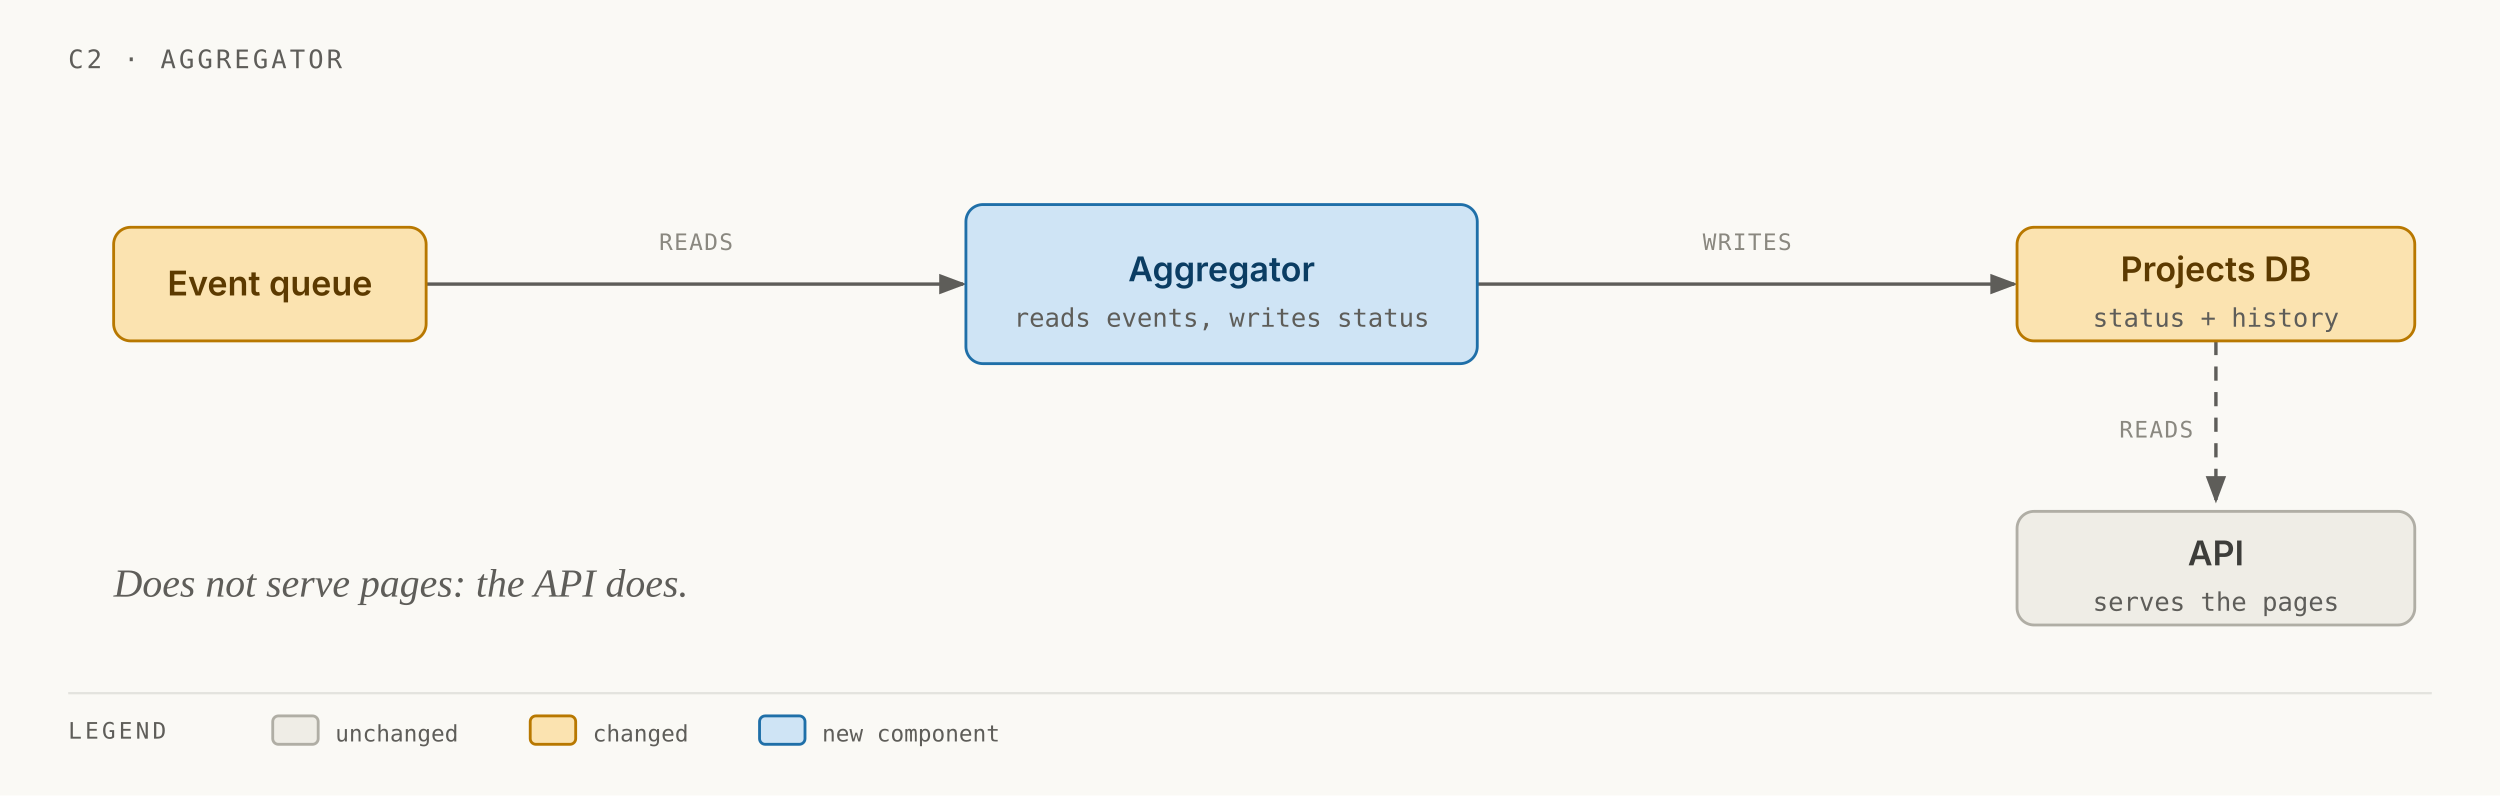
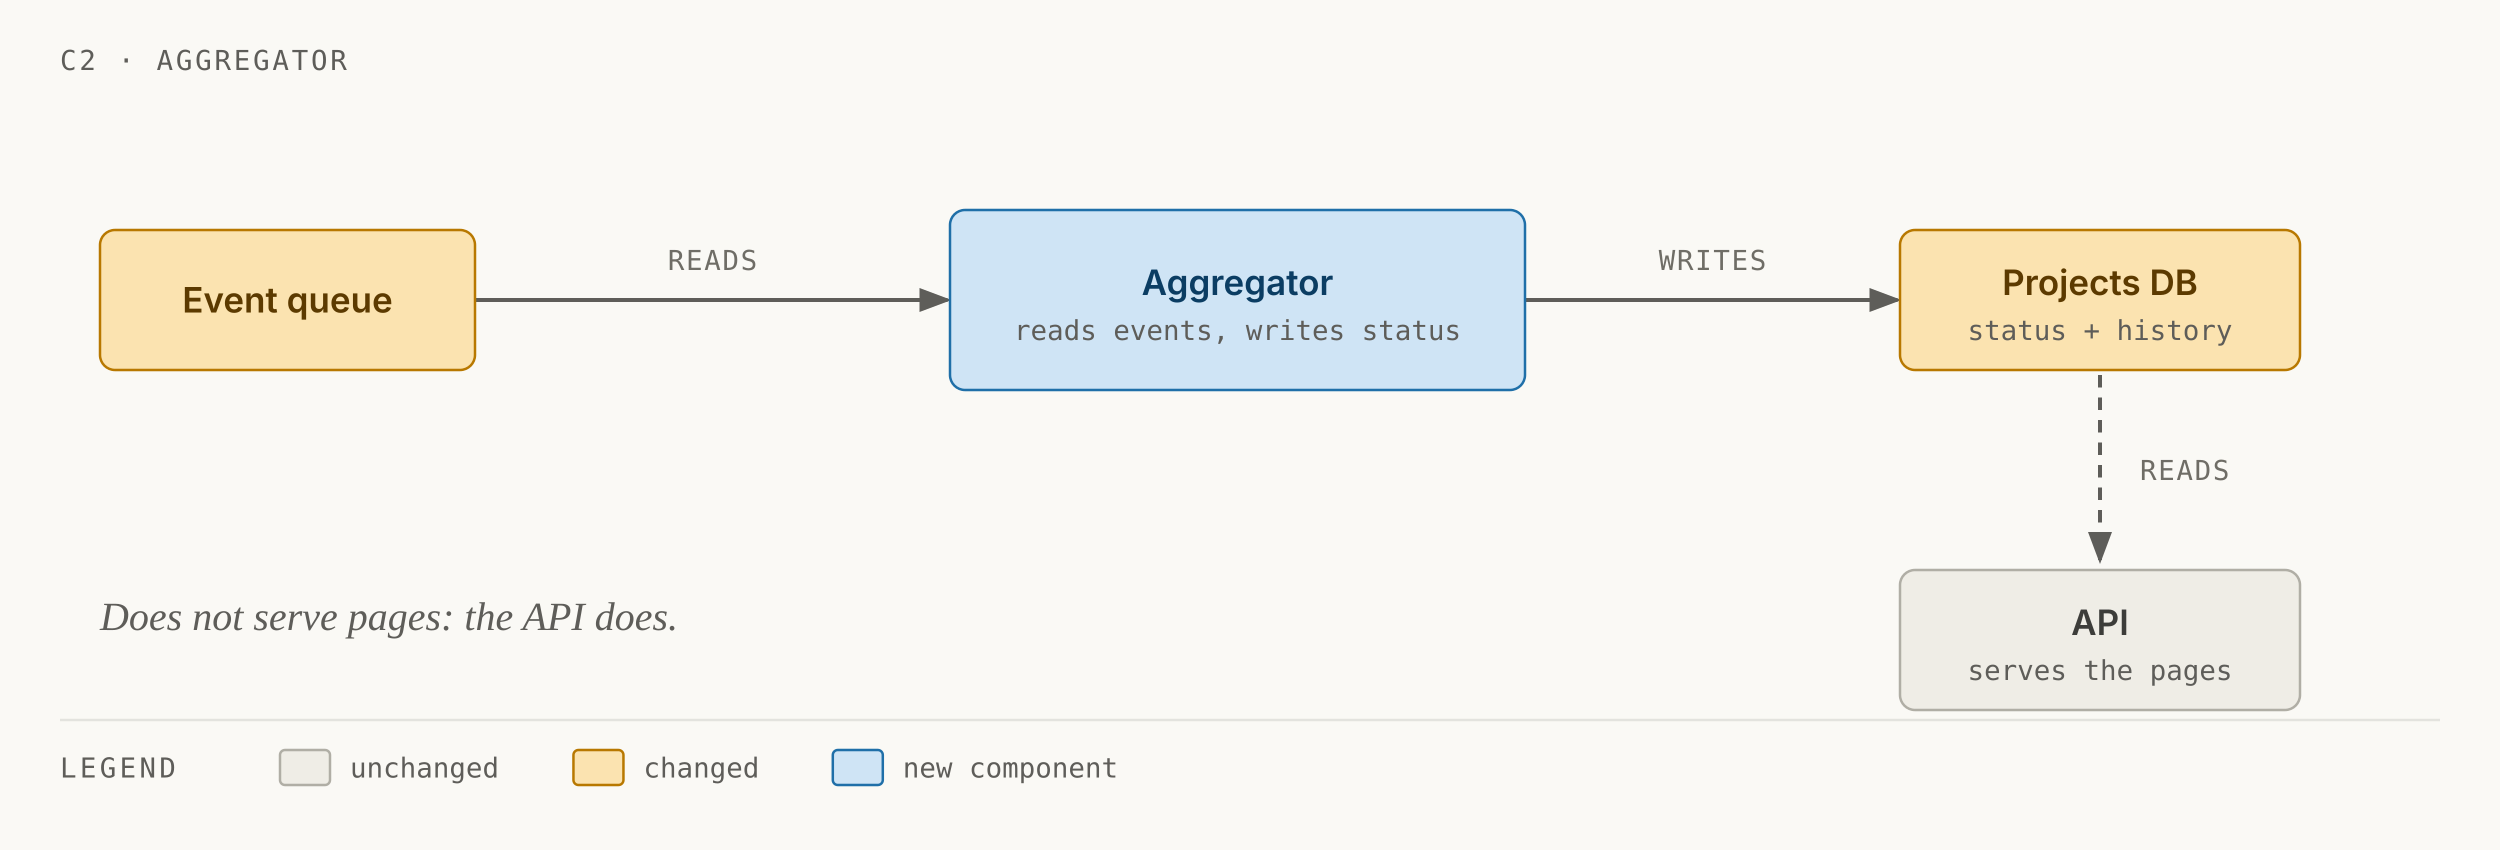
- <svg xmlns="http://www.w3.org/2000/svg" viewBox="0 0 880 280" width="880" height="280" role="img" aria-labelledby="concept-c2-title concept-c2-desc">
+ <svg xmlns="http://www.w3.org/2000/svg" id="concept-c2" viewBox="0 0 1000 340" width="1000" height="340" role="img" aria-labelledby="concept-c2-title concept-c2-desc">
  <defs>
    <marker id="concept-c2-arrow" markerWidth="8" markerHeight="6" refX="7" refY="3" orient="auto">
      <polygon points="0 0, 8 3, 0 6" fill="#5E5D59" />
    </marker>
    <marker id="concept-c2-arrow-accent" markerWidth="8" markerHeight="6" refX="7" refY="3" orient="auto">
      <polygon points="0 0, 8 3, 0 6" fill="#D97757" />
    </marker>
    <marker id="concept-c2-arrow-link" markerWidth="8" markerHeight="6" refX="7" refY="3" orient="auto">
      <polygon points="0 0, 8 3, 0 6" fill="#1F6FA8" />
    </marker>
    <marker id="concept-c2-arrow-changed" markerWidth="8" markerHeight="6" refX="7" refY="3" orient="auto">
      <polygon points="0 0, 8 3, 0 6" fill="#B87800" />
    </marker>
    <marker id="concept-c2-arrow-new" markerWidth="8" markerHeight="6" refX="7" refY="3" orient="auto">
      <polygon points="0 0, 8 3, 0 6" fill="#1F6FA8" />
    </marker>
    <marker id="concept-c2-arrow-removed" markerWidth="8" markerHeight="6" refX="7" refY="3" orient="auto">
      <polygon points="0 0, 8 3, 0 6" fill="#8A5A5A" />
    </marker>
  </defs>
  <rect width="100%" height="100%" fill="#FAF9F5" />
-   <text x="24" y="24" fill="#5E5D59" font-size="9" font-family="ui-monospace, 'Cascadia Mono', Consolas, monospace" text-anchor="start" letter-spacing="0.12em">C2 · AGGREGATOR</text>
-   <line x1="150" y1="100" x2="339" y2="100" stroke="#5E5D59" stroke-width="1.2" marker-end="url(#concept-c2-arrow)" />
-   <rect x="227" y="79" width="37" height="12" rx="2" fill="#FAF9F5" />
-   <text x="245" y="88" fill="#8A8880" font-size="8" font-family="ui-monospace, 'Cascadia Mono', Consolas, monospace" text-anchor="middle" letter-spacing="0.06em">READS</text>
-   <line x1="520" y1="100" x2="709" y2="100" stroke="#5E5D59" stroke-width="1.2" marker-end="url(#concept-c2-arrow)" />
-   <rect x="594" y="79" width="42" height="12" rx="2" fill="#FAF9F5" />
-   <text x="615" y="88" fill="#8A8880" font-size="8" font-family="ui-monospace, 'Cascadia Mono', Consolas, monospace" text-anchor="middle" letter-spacing="0.06em">WRITES</text>
-   <path d="M780 120 V176" fill="none" stroke="#5E5D59" stroke-width="1.2" stroke-dasharray="5,4" marker-end="url(#concept-c2-arrow)" />
-   <text x="772" y="154" fill="#8A8880" font-size="8" font-family="ui-monospace, 'Cascadia Mono', Consolas, monospace" text-anchor="end" letter-spacing="0.06em">READS</text>
-   <rect x="40" y="80" width="110" height="40" rx="6" fill="#FAF9F5" />
-   <rect x="40" y="80" width="110" height="40" rx="6" fill="#FBE3B0" stroke="#B87800" stroke-width="1" />
-   <text x="95.0" y="104.0" fill="#5C3A00" font-size="12" font-weight="600" font-family="Inter, 'IBM Plex Sans Thai', system-ui, -apple-system, 'Segoe UI', sans-serif" text-anchor="middle">Event queue</text>
-   <rect x="340" y="72" width="180" height="56" rx="6" fill="#FAF9F5" />
-   <rect x="340" y="72" width="180" height="56" rx="6" fill="#CFE4F5" stroke="#1F6FA8" stroke-width="1" />
-   <text x="430.0" y="99.0" fill="#0B3D63" font-size="12" font-weight="600" font-family="Inter, 'IBM Plex Sans Thai', system-ui, -apple-system, 'Segoe UI', sans-serif" text-anchor="middle">Aggregator</text>
-   <text x="430.0" y="115.0" fill="#5E5D59" font-size="9" font-family="ui-monospace, 'Cascadia Mono', Consolas, monospace" text-anchor="middle">reads events, writes status</text>
-   <rect x="710" y="80" width="140" height="40" rx="6" fill="#FAF9F5" />
-   <rect x="710" y="80" width="140" height="40" rx="6" fill="#FBE3B0" stroke="#B87800" stroke-width="1" />
-   <text x="780.0" y="99.0" fill="#5C3A00" font-size="12" font-weight="600" font-family="Inter, 'IBM Plex Sans Thai', system-ui, -apple-system, 'Segoe UI', sans-serif" text-anchor="middle">Projects DB</text>
-   <text x="780.0" y="115.0" fill="#5E5D59" font-size="9" font-family="ui-monospace, 'Cascadia Mono', Consolas, monospace" text-anchor="middle">status + history</text>
-   <rect x="710" y="180" width="140" height="40" rx="6" fill="#FAF9F5" />
-   <rect x="710" y="180" width="140" height="40" rx="6" fill="#EFEDE6" stroke="#B0AEA5" stroke-width="1" />
-   <text x="780.0" y="199.0" fill="#3D3D3A" font-size="12" font-weight="600" font-family="Inter, 'IBM Plex Sans Thai', system-ui, -apple-system, 'Segoe UI', sans-serif" text-anchor="middle">API</text>
-   <text x="780.0" y="215.0" fill="#5E5D59" font-size="9" font-family="ui-monospace, 'Cascadia Mono', Consolas, monospace" text-anchor="middle">serves the pages</text>
-   <text x="40" y="210" fill="#5E5D59" font-size="14" font-family="'Source Serif 4', Georgia, 'Times New Roman', serif" text-anchor="start" font-style="italic">Does not serve pages: the API does.</text>
-   <line x1="24" y1="244" x2="856" y2="244" stroke="rgba(20,20,19,0.10)" stroke-width="0.8" />
-   <text x="24" y="260" fill="#5E5D59" font-size="8" font-family="ui-monospace, 'Cascadia Mono', Consolas, monospace" text-anchor="start" letter-spacing="0.14em">LEGEND</text>
-   <rect x="96" y="252" width="16" height="10" rx="2" fill="#EFEDE6" stroke="#B0AEA5" />
-   <text x="118" y="261" fill="#5E5D59" font-size="8" font-family="ui-monospace, 'Cascadia Mono', Consolas, monospace" text-anchor="start">unchanged</text>
-   <rect x="186.64" y="252" width="16" height="10" rx="2" fill="#FBE3B0" stroke="#B87800" />
-   <text x="208.64" y="261" fill="#5E5D59" font-size="8" font-family="ui-monospace, 'Cascadia Mono', Consolas, monospace" text-anchor="start">changed</text>
-   <rect x="267.36" y="252" width="16" height="10" rx="2" fill="#CFE4F5" stroke="#1F6FA8" />
-   <text x="289.36" y="261" fill="#5E5D59" font-size="8" font-family="ui-monospace, 'Cascadia Mono', Consolas, monospace" text-anchor="start">new component</text>
+   <text x="24" y="28" fill="#5E5D59" font-size="11" font-family="ui-monospace, 'Cascadia Mono', Consolas, monospace" text-anchor="start" letter-spacing="0.1em">C2 · AGGREGATOR</text>
+   <line x1="190" y1="120" x2="379" y2="120" stroke="#5E5D59" stroke-width="1.6" marker-end="url(#concept-c2-arrow)" />
+   <rect x="258" y="96" width="53" height="16" rx="2" fill="#FAF9F5" />
+   <text x="285" y="108" fill="#6F6D66" font-size="11" font-family="ui-monospace, 'Cascadia Mono', Consolas, monospace" text-anchor="middle" letter-spacing="0.06em">READS</text>
+   <line x1="610" y1="120" x2="759" y2="120" stroke="#5E5D59" stroke-width="1.6" marker-end="url(#concept-c2-arrow)" />
+   <rect x="655" y="96" width="61" height="16" rx="2" fill="#FAF9F5" />
+   <text x="685" y="108" fill="#6F6D66" font-size="11" font-family="ui-monospace, 'Cascadia Mono', Consolas, monospace" text-anchor="middle" letter-spacing="0.06em">WRITES</text>
+   <path d="M840 150 V224" fill="none" stroke="#5E5D59" stroke-width="1.6" stroke-dasharray="5,4" marker-end="url(#concept-c2-arrow)" />
+   <rect x="848" y="180" width="53" height="16" rx="2" fill="#FAF9F5" />
+   <text x="856" y="192" fill="#6F6D66" font-size="11" font-family="ui-monospace, 'Cascadia Mono', Consolas, monospace" text-anchor="start" letter-spacing="0.06em">READS</text>
+   <rect x="40" y="92" width="150" height="56" rx="6" fill="#FAF9F5" />
+   <rect x="40" y="92" width="150" height="56" rx="6" fill="#FBE3B0" stroke="#B87800" stroke-width="1" />
+   <text x="115.0" y="125.0" fill="#5C3A00" font-size="14" font-weight="600" font-family="Inter, 'IBM Plex Sans Thai', system-ui, -apple-system, 'Segoe UI', sans-serif" text-anchor="middle">Event queue</text>
+   <rect x="380" y="84" width="230" height="72" rx="6" fill="#FAF9F5" />
+   <rect x="380" y="84" width="230" height="72" rx="6" fill="#CFE4F5" stroke="#1F6FA8" stroke-width="1" />
+   <text x="495.0" y="118.0" fill="#0B3D63" font-size="14" font-weight="600" font-family="Inter, 'IBM Plex Sans Thai', system-ui, -apple-system, 'Segoe UI', sans-serif" text-anchor="middle">Aggregator</text>
+   <text x="495.0" y="136.0" fill="#5E5D59" font-size="11" font-family="ui-monospace, 'Cascadia Mono', Consolas, monospace" text-anchor="middle">reads events, writes status</text>
+   <rect x="760" y="92" width="160" height="56" rx="6" fill="#FAF9F5" />
+   <rect x="760" y="92" width="160" height="56" rx="6" fill="#FBE3B0" stroke="#B87800" stroke-width="1" />
+   <text x="840.0" y="118.0" fill="#5C3A00" font-size="14" font-weight="600" font-family="Inter, 'IBM Plex Sans Thai', system-ui, -apple-system, 'Segoe UI', sans-serif" text-anchor="middle">Projects DB</text>
+   <text x="840.0" y="136.0" fill="#5E5D59" font-size="11" font-family="ui-monospace, 'Cascadia Mono', Consolas, monospace" text-anchor="middle">status + history</text>
+   <rect x="760" y="228" width="160" height="56" rx="6" fill="#FAF9F5" />
+   <rect x="760" y="228" width="160" height="56" rx="6" fill="#EFEDE6" stroke="#B0AEA5" stroke-width="1" />
+   <text x="840.0" y="254.0" fill="#3D3D3A" font-size="14" font-weight="600" font-family="Inter, 'IBM Plex Sans Thai', system-ui, -apple-system, 'Segoe UI', sans-serif" text-anchor="middle">API</text>
+   <text x="840.0" y="272.0" fill="#5E5D59" font-size="11" font-family="ui-monospace, 'Cascadia Mono', Consolas, monospace" text-anchor="middle">serves the pages</text>
+   <text x="40" y="252" fill="#5E5D59" font-size="16" font-family="'Source Serif 4', Georgia, 'Times New Roman', serif" text-anchor="start" font-style="italic">Does not serve pages: the API does.</text>
+   <line x1="24" y1="288" x2="976" y2="288" stroke="rgba(20,20,19,0.10)" stroke-width="1" />
+   <text x="24" y="311" fill="#5E5D59" font-size="11" font-family="ui-monospace, 'Cascadia Mono', Consolas, monospace" text-anchor="start" letter-spacing="0.12em">LEGEND</text>
+   <rect x="112" y="300" width="20" height="14" rx="2" fill="#EFEDE6" stroke="#B0AEA5" />
+   <text x="140" y="311" fill="#5E5D59" font-size="11" font-family="ui-monospace, 'Cascadia Mono', Consolas, monospace" text-anchor="start">unchanged</text>
+   <rect x="229.38" y="300" width="20" height="14" rx="2" fill="#FBE3B0" stroke="#B87800" />
+   <text x="257.38" y="311" fill="#5E5D59" font-size="11" font-family="ui-monospace, 'Cascadia Mono', Consolas, monospace" text-anchor="start">changed</text>
+   <rect x="333.12" y="300" width="20" height="14" rx="2" fill="#CFE4F5" stroke="#1F6FA8" />
+   <text x="361.12" y="311" fill="#5E5D59" font-size="11" font-family="ui-monospace, 'Cascadia Mono', Consolas, monospace" text-anchor="start">new component</text>
</svg>
